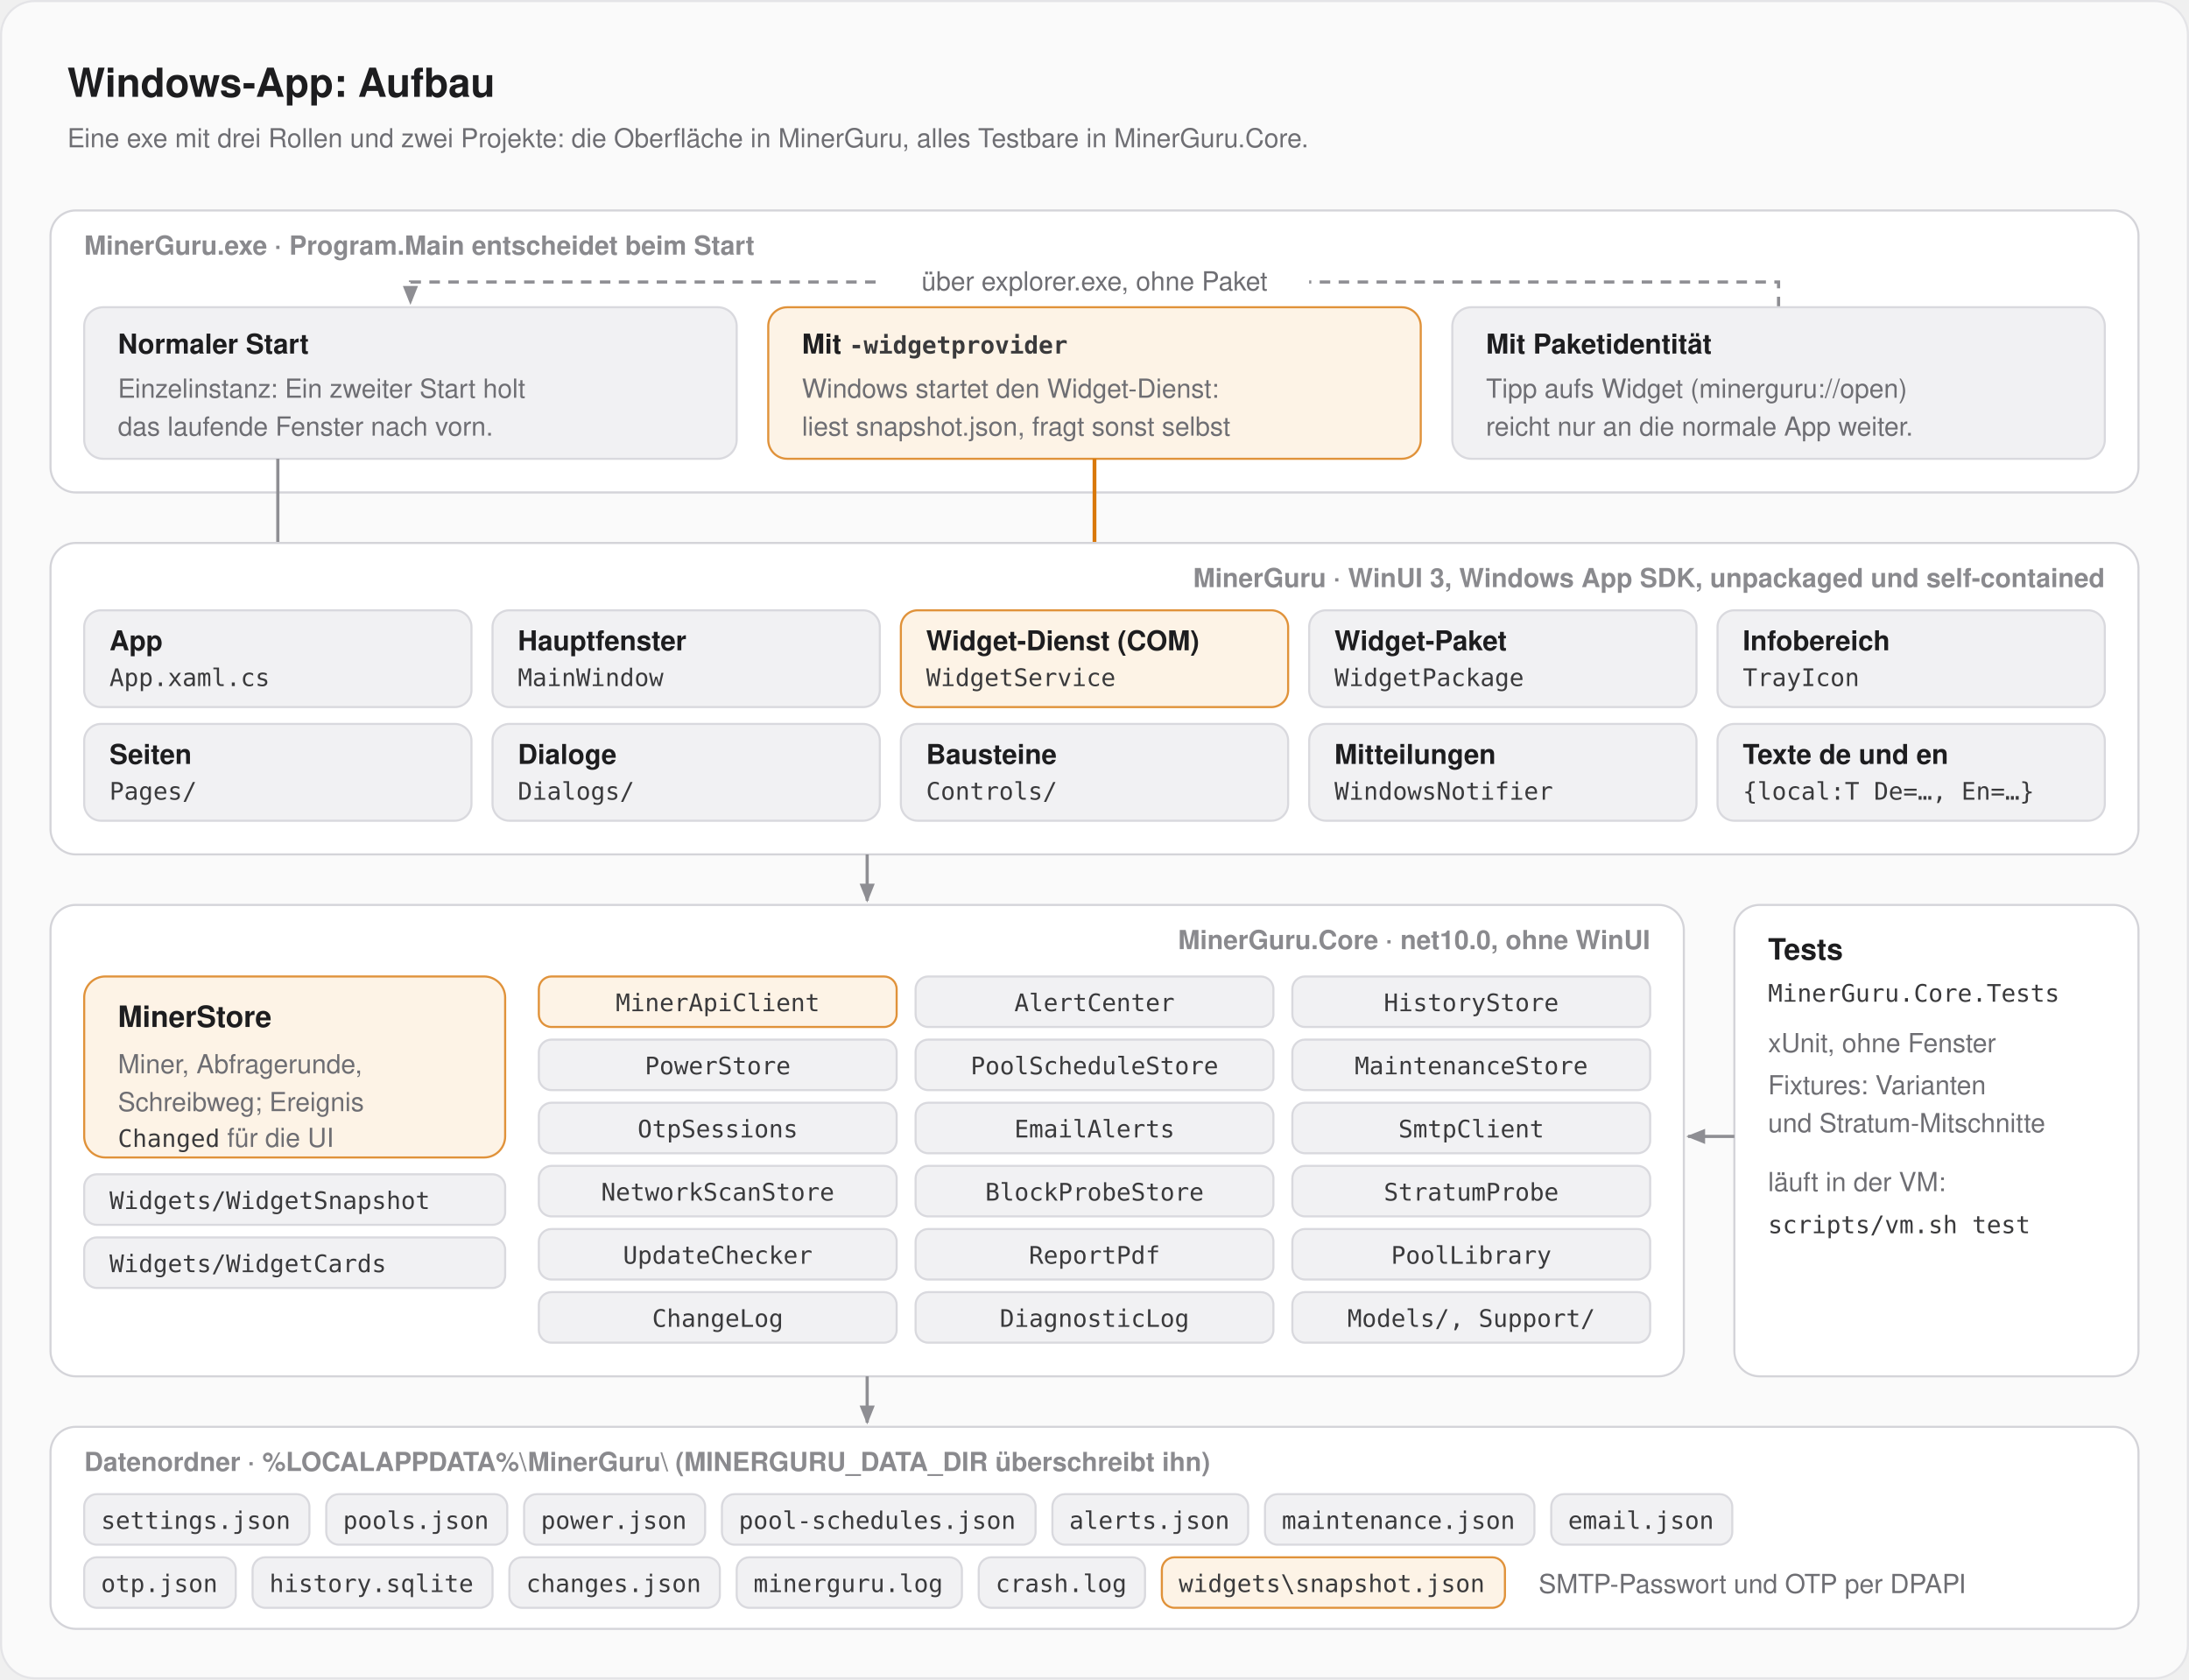
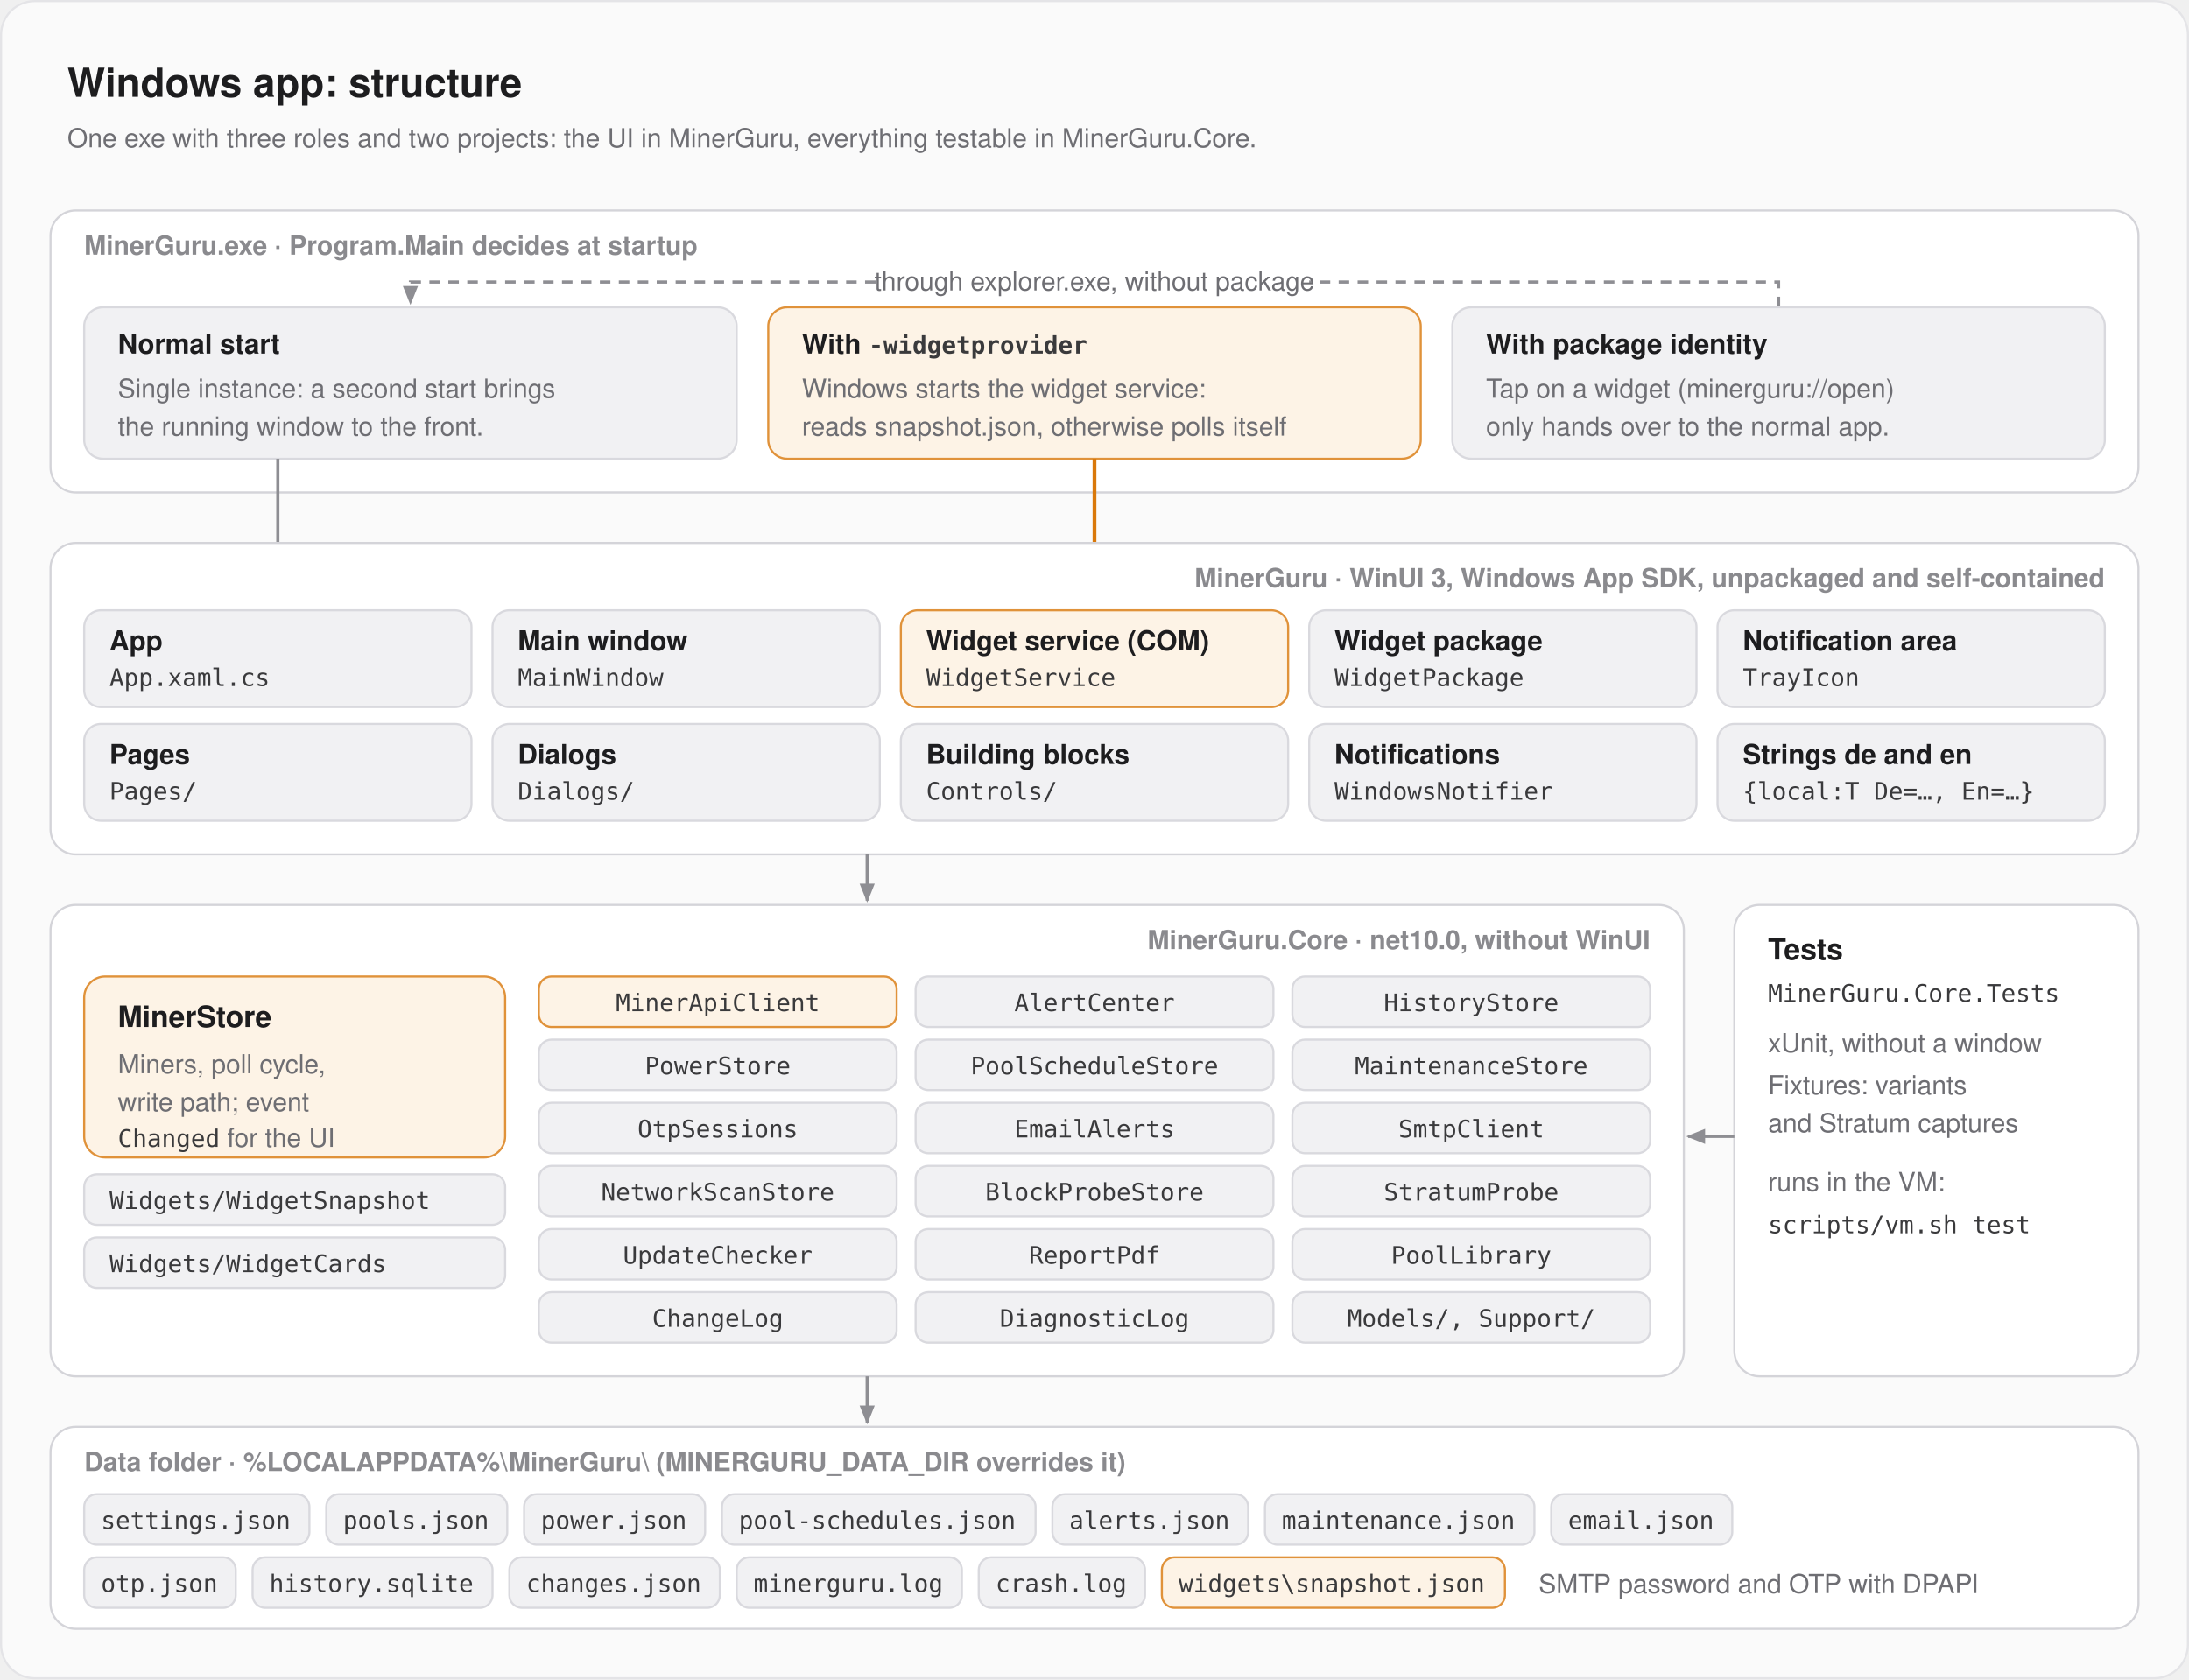
<svg xmlns="http://www.w3.org/2000/svg" viewBox="0 0 1040 798" width="1040" height="798" role="img" aria-labelledby="t d">
  <style>
text{font-family:-apple-system,BlinkMacSystemFont,"Segoe UI",system-ui,Helvetica,Arial,sans-serif;fill:#1d1d1f}
.h{font-size:19px;font-weight:650}.b{font-size:14px;font-weight:600}.t{font-size:13px;font-weight:600}.m{font-size:12.5px;fill:#6e6e73}
.c,.c text{font-family:ui-monospace,"SF Mono",Menlo,Consolas,monospace;font-size:11.5px;fill:#3a3a3c}
.z{font-size:12.5px;font-weight:600;fill:#8a8a8e}
.bg{fill:#fafafa;stroke:#e4e4e7}.card{fill:#fff;stroke:#d4d4d9}.raised{fill:#f1f1f3;stroke:#d9d9de}.pill{fill:#fff}
.hot{fill:#fdf3e6;stroke:#e0923a}
.ln{fill:none;stroke:#8e8e93;stroke-width:1.5}.la{fill:none;stroke:#d9780a;stroke-width:1.8}.dash{stroke-dasharray:5 4}
.ah{fill:#8e8e93}.aa{fill:#d9780a}
@media (prefers-color-scheme:dark){
text{fill:#f2f2f3}.m{fill:#a1a1a6}.c,.c text{fill:#d1d1d6}.z{fill:#8e8e93}
.bg{fill:#141415;stroke:#2c2c2f}.card{fill:#1c1c1e;stroke:#3a3a3e}.raised{fill:#242426;stroke:#38383c}.pill{fill:#1c1c1e}
.hot{fill:#2d2114;stroke:#b8762c}
.ln{stroke:#7c7c82}.ah{fill:#7c7c82}.la{stroke:#f0a03c}.aa{fill:#f0a03c}}
</style>
  <defs>
    <marker id="ah" viewBox="0 0 10 10" refX="9" refY="5" markerWidth="6" markerHeight="6" orient="auto">
      <path class="ah" d="M0,1 L10,5 L0,9 z" />
    </marker>
    <marker id="aa" viewBox="0 0 10 10" refX="9" refY="5" markerWidth="6" markerHeight="6" orient="auto">
      <path class="aa" d="M0,1 L10,5 L0,9 z" />
    </marker>
  </defs>
  <rect class="bg" x="0.5" y="0.5" width="1039" height="797" rx="16" />
-   <text class="h" x="32" y="46">Windows-App: Aufbau</text>
-   <text class="m" x="32" y="70">Eine exe mit drei Rollen und zwei Projekte: die Oberfläche in MinerGuru, alles Testbare in MinerGuru.Core.</text>
+   <text class="h" x="32" y="46">Windows app: structure</text>
+   <text class="m" x="32" y="70">One exe with three roles and two projects: the UI in MinerGuru, everything testable in MinerGuru.Core.</text>
  <rect class="card" x="24" y="100" width="992" height="134" rx="12" />
-   <text class="z" x="40" y="121">MinerGuru.exe · Program.Main entscheidet beim Start</text>
+   <text class="z" x="40" y="121">MinerGuru.exe · Program.Main decides at startup</text>
  <path class="ln dash" d="M845 146V134H195V144" marker-end="url(#ah)" />
  <rect class="pill" x="418" y="125" width="204" height="18" rx="9" />
-   <text class="m" x="520" y="138" text-anchor="middle">über explorer.exe, ohne Paket</text>
+   <text class="m" x="520" y="138" text-anchor="middle">through explorer.exe, without package</text>
  <rect class="raised" x="40" y="146" width="310" height="72" rx="9" />
-   <text class="t" x="56" y="168">Normaler Start</text>
-   <text class="m" x="56" y="189">Einzelinstanz: Ein zweiter Start holt</text>
-   <text class="m" x="56" y="207">das laufende Fenster nach vorn.</text>
+   <text class="t" x="56" y="168">Normal start</text>
+   <text class="m" x="56" y="189">Single instance: a second start brings</text>
+   <text class="m" x="56" y="207">the running window to the front.</text>
  <rect class="hot" x="365" y="146" width="310" height="72" rx="9" />
-   <text class="t" x="381" y="168">Mit <tspan class="c">-widgetprovider</tspan>
+   <text class="t" x="381" y="168">With <tspan class="c">-widgetprovider</tspan>
  </text>
-   <text class="m" x="381" y="189">Windows startet den Widget-Dienst:</text>
-   <text class="m" x="381" y="207">liest snapshot.json, fragt sonst selbst</text>
+   <text class="m" x="381" y="189">Windows starts the widget service:</text>
+   <text class="m" x="381" y="207">reads snapshot.json, otherwise polls itself</text>
  <rect class="raised" x="690" y="146" width="310" height="72" rx="9" />
-   <text class="t" x="706" y="168">Mit Paketidentität</text>
-   <text class="m" x="706" y="189">Tipp aufs Widget (minerguru://open)</text>
-   <text class="m" x="706" y="207">reicht nur an die normale App weiter.</text>
+   <text class="t" x="706" y="168">With package identity</text>
+   <text class="m" x="706" y="189">Tap on a widget (minerguru://open)</text>
+   <text class="m" x="706" y="207">only hands over to the normal app.</text>
  <path class="ln" d="M132 218V288" marker-end="url(#ah)" />
  <path class="la" d="M520 218V288" marker-end="url(#aa)" />
  <rect class="card" x="24" y="258" width="992" height="148" rx="12" />
-   <text class="z" x="1000" y="279" text-anchor="end">MinerGuru · WinUI 3, Windows App SDK, unpackaged und self-contained</text>
+   <text class="z" x="1000" y="279" text-anchor="end">MinerGuru · WinUI 3, Windows App SDK, unpackaged and self-contained</text>
  <rect class="raised" x="40" y="290" width="184" height="46" rx="8" />
  <text class="t" x="52" y="309">App</text>
  <text class="c" x="52" y="326">App.xaml.cs</text>
  <rect class="raised" x="234" y="290" width="184" height="46" rx="8" />
-   <text class="t" x="246" y="309">Hauptfenster</text>
+   <text class="t" x="246" y="309">Main window</text>
  <text class="c" x="246" y="326">MainWindow</text>
  <rect class="hot" x="428" y="290" width="184" height="46" rx="8" />
-   <text class="t" x="440" y="309">Widget-Dienst (COM)</text>
+   <text class="t" x="440" y="309">Widget service (COM)</text>
  <text class="c" x="440" y="326">WidgetService</text>
  <rect class="raised" x="622" y="290" width="184" height="46" rx="8" />
-   <text class="t" x="634" y="309">Widget-Paket</text>
+   <text class="t" x="634" y="309">Widget package</text>
  <text class="c" x="634" y="326">WidgetPackage</text>
  <rect class="raised" x="816" y="290" width="184" height="46" rx="8" />
-   <text class="t" x="828" y="309">Infobereich</text>
+   <text class="t" x="828" y="309">Notification area</text>
  <text class="c" x="828" y="326">TrayIcon</text>
  <rect class="raised" x="40" y="344" width="184" height="46" rx="8" />
-   <text class="t" x="52" y="363">Seiten</text>
+   <text class="t" x="52" y="363">Pages</text>
  <text class="c" x="52" y="380">Pages/</text>
  <rect class="raised" x="234" y="344" width="184" height="46" rx="8" />
-   <text class="t" x="246" y="363">Dialoge</text>
+   <text class="t" x="246" y="363">Dialogs</text>
  <text class="c" x="246" y="380">Dialogs/</text>
  <rect class="raised" x="428" y="344" width="184" height="46" rx="8" />
-   <text class="t" x="440" y="363">Bausteine</text>
+   <text class="t" x="440" y="363">Building blocks</text>
  <text class="c" x="440" y="380">Controls/</text>
  <rect class="raised" x="622" y="344" width="184" height="46" rx="8" />
-   <text class="t" x="634" y="363">Mitteilungen</text>
+   <text class="t" x="634" y="363">Notifications</text>
  <text class="c" x="634" y="380">WindowsNotifier</text>
  <rect class="raised" x="816" y="344" width="184" height="46" rx="8" />
-   <text class="t" x="828" y="363">Texte de und en</text>
+   <text class="t" x="828" y="363">Strings de and en</text>
  <text class="c" x="828" y="380">{local:T De=…, En=…}</text>
  <path class="ln" d="M412 406V428" marker-end="url(#ah)" />
  <rect class="card" x="24" y="430" width="776" height="224" rx="12" />
-   <text class="z" x="784" y="451" text-anchor="end">MinerGuru.Core · net10.0, ohne WinUI</text>
+   <text class="z" x="784" y="451" text-anchor="end">MinerGuru.Core · net10.0, without WinUI</text>
  <rect class="hot" x="40" y="464" width="200" height="86" rx="10" />
  <text class="b" x="56" y="488">MinerStore</text>
-   <text class="m" x="56" y="510">Miner, Abfragerunde,</text>
-   <text class="m" x="56" y="528">Schreibweg; Ereignis</text>
+   <text class="m" x="56" y="510">Miners, poll cycle,</text>
+   <text class="m" x="56" y="528">write path; event</text>
  <text class="m" x="56" y="545">
-     <tspan class="c">Changed</tspan> für die UI</text>
+     <tspan class="c">Changed</tspan> for the UI</text>
  <g class="c">
    <rect class="raised" x="40" y="558" width="200" height="24" rx="6" />
    <text x="52" y="574.5">Widgets/WidgetSnapshot</text>
    <rect class="raised" x="40" y="588" width="200" height="24" rx="6" />
    <text x="52" y="604.5">Widgets/WidgetCards</text>
  </g>
  <g class="c" text-anchor="middle">
    <rect class="hot" x="256" y="464" width="170" height="24" rx="6" />
    <text x="341" y="480.5">MinerApiClient</text>
    <rect class="raised" x="435" y="464" width="170" height="24" rx="6" />
    <text x="520" y="480.5">AlertCenter</text>
    <rect class="raised" x="614" y="464" width="170" height="24" rx="6" />
    <text x="699" y="480.5">HistoryStore</text>
    <rect class="raised" x="256" y="494" width="170" height="24" rx="6" />
    <text x="341" y="510.5">PowerStore</text>
    <rect class="raised" x="435" y="494" width="170" height="24" rx="6" />
    <text x="520" y="510.5">PoolScheduleStore</text>
    <rect class="raised" x="614" y="494" width="170" height="24" rx="6" />
    <text x="699" y="510.5">MaintenanceStore</text>
    <rect class="raised" x="256" y="524" width="170" height="24" rx="6" />
    <text x="341" y="540.5">OtpSessions</text>
    <rect class="raised" x="435" y="524" width="170" height="24" rx="6" />
    <text x="520" y="540.5">EmailAlerts</text>
    <rect class="raised" x="614" y="524" width="170" height="24" rx="6" />
    <text x="699" y="540.5">SmtpClient</text>
    <rect class="raised" x="256" y="554" width="170" height="24" rx="6" />
    <text x="341" y="570.5">NetworkScanStore</text>
    <rect class="raised" x="435" y="554" width="170" height="24" rx="6" />
    <text x="520" y="570.5">BlockProbeStore</text>
    <rect class="raised" x="614" y="554" width="170" height="24" rx="6" />
    <text x="699" y="570.5">StratumProbe</text>
    <rect class="raised" x="256" y="584" width="170" height="24" rx="6" />
    <text x="341" y="600.5">UpdateChecker</text>
    <rect class="raised" x="435" y="584" width="170" height="24" rx="6" />
    <text x="520" y="600.5">ReportPdf</text>
    <rect class="raised" x="614" y="584" width="170" height="24" rx="6" />
    <text x="699" y="600.5">PoolLibrary</text>
    <rect class="raised" x="256" y="614" width="170" height="24" rx="6" />
    <text x="341" y="630.5">ChangeLog</text>
    <rect class="raised" x="435" y="614" width="170" height="24" rx="6" />
    <text x="520" y="630.5">DiagnosticLog</text>
    <rect class="raised" x="614" y="614" width="170" height="24" rx="6" />
    <text x="699" y="630.5">Models/, Support/</text>
  </g>
  <path class="ln" d="M412 654V676" marker-end="url(#ah)" />
  <rect class="card" x="824" y="430" width="192" height="224" rx="12" />
  <text class="b" x="840" y="456">Tests</text>
  <text class="c" x="840" y="476">MinerGuru.Core.Tests</text>
-   <text class="m" x="840" y="500">xUnit, ohne Fenster</text>
-   <text class="m" x="840" y="520">Fixtures: Varianten</text>
-   <text class="m" x="840" y="538">und Stratum-Mitschnitte</text>
-   <text class="m" x="840" y="566">läuft in der VM:</text>
+   <text class="m" x="840" y="500">xUnit, without a window</text>
+   <text class="m" x="840" y="520">Fixtures: variants</text>
+   <text class="m" x="840" y="538">and Stratum captures</text>
+   <text class="m" x="840" y="566">runs in the VM:</text>
  <text class="c" x="840" y="586">scripts/vm.sh test</text>
  <path class="ln" d="M824 540H802" marker-end="url(#ah)" />
  <rect class="card" x="24" y="678" width="992" height="96" rx="12" />
-   <text class="z" x="40" y="699">Datenordner · %LOCALAPPDATA%\MinerGuru\ (MINERGURU_DATA_DIR überschreibt ihn)</text>
+   <text class="z" x="40" y="699">Data folder · %LOCALAPPDATA%\MinerGuru\ (MINERGURU_DATA_DIR overrides it)</text>
  <g class="c">
    <rect class="raised" x="40" y="710" width="107" height="24" rx="6" />
    <text x="48" y="726.5">settings.json</text>
    <rect class="raised" x="155" y="710" width="86" height="24" rx="6" />
    <text x="163" y="726.5">pools.json</text>
    <rect class="raised" x="249" y="710" width="86" height="24" rx="6" />
    <text x="257" y="726.5">power.json</text>
    <rect class="raised" x="343" y="710" width="149" height="24" rx="6" />
    <text x="351" y="726.5">pool-schedules.json</text>
    <rect class="raised" x="500" y="710" width="93" height="24" rx="6" />
    <text x="508" y="726.5">alerts.json</text>
    <rect class="raised" x="601" y="710" width="128" height="24" rx="6" />
    <text x="609" y="726.5">maintenance.json</text>
    <rect class="raised" x="737" y="710" width="86" height="24" rx="6" />
    <text x="745" y="726.5">email.json</text>
    <rect class="raised" x="40" y="740" width="72" height="24" rx="6" />
    <text x="48" y="756.5">otp.json</text>
    <rect class="raised" x="120" y="740" width="114" height="24" rx="6" />
    <text x="128" y="756.5">history.sqlite</text>
    <rect class="raised" x="242" y="740" width="100" height="24" rx="6" />
    <text x="250" y="756.5">changes.json</text>
    <rect class="raised" x="350" y="740" width="107" height="24" rx="6" />
    <text x="358" y="756.5">minerguru.log</text>
    <rect class="raised" x="465" y="740" width="79" height="24" rx="6" />
    <text x="473" y="756.5">crash.log</text>
    <rect class="hot" x="552" y="740" width="163" height="24" rx="6" />
    <text x="560" y="756.5">widgets\snapshot.json</text>
  </g>
-   <text class="m" x="731" y="757">SMTP-Passwort und OTP per DPAPI</text>
+   <text class="m" x="731" y="757">SMTP password and OTP with DPAPI</text>
</svg>
